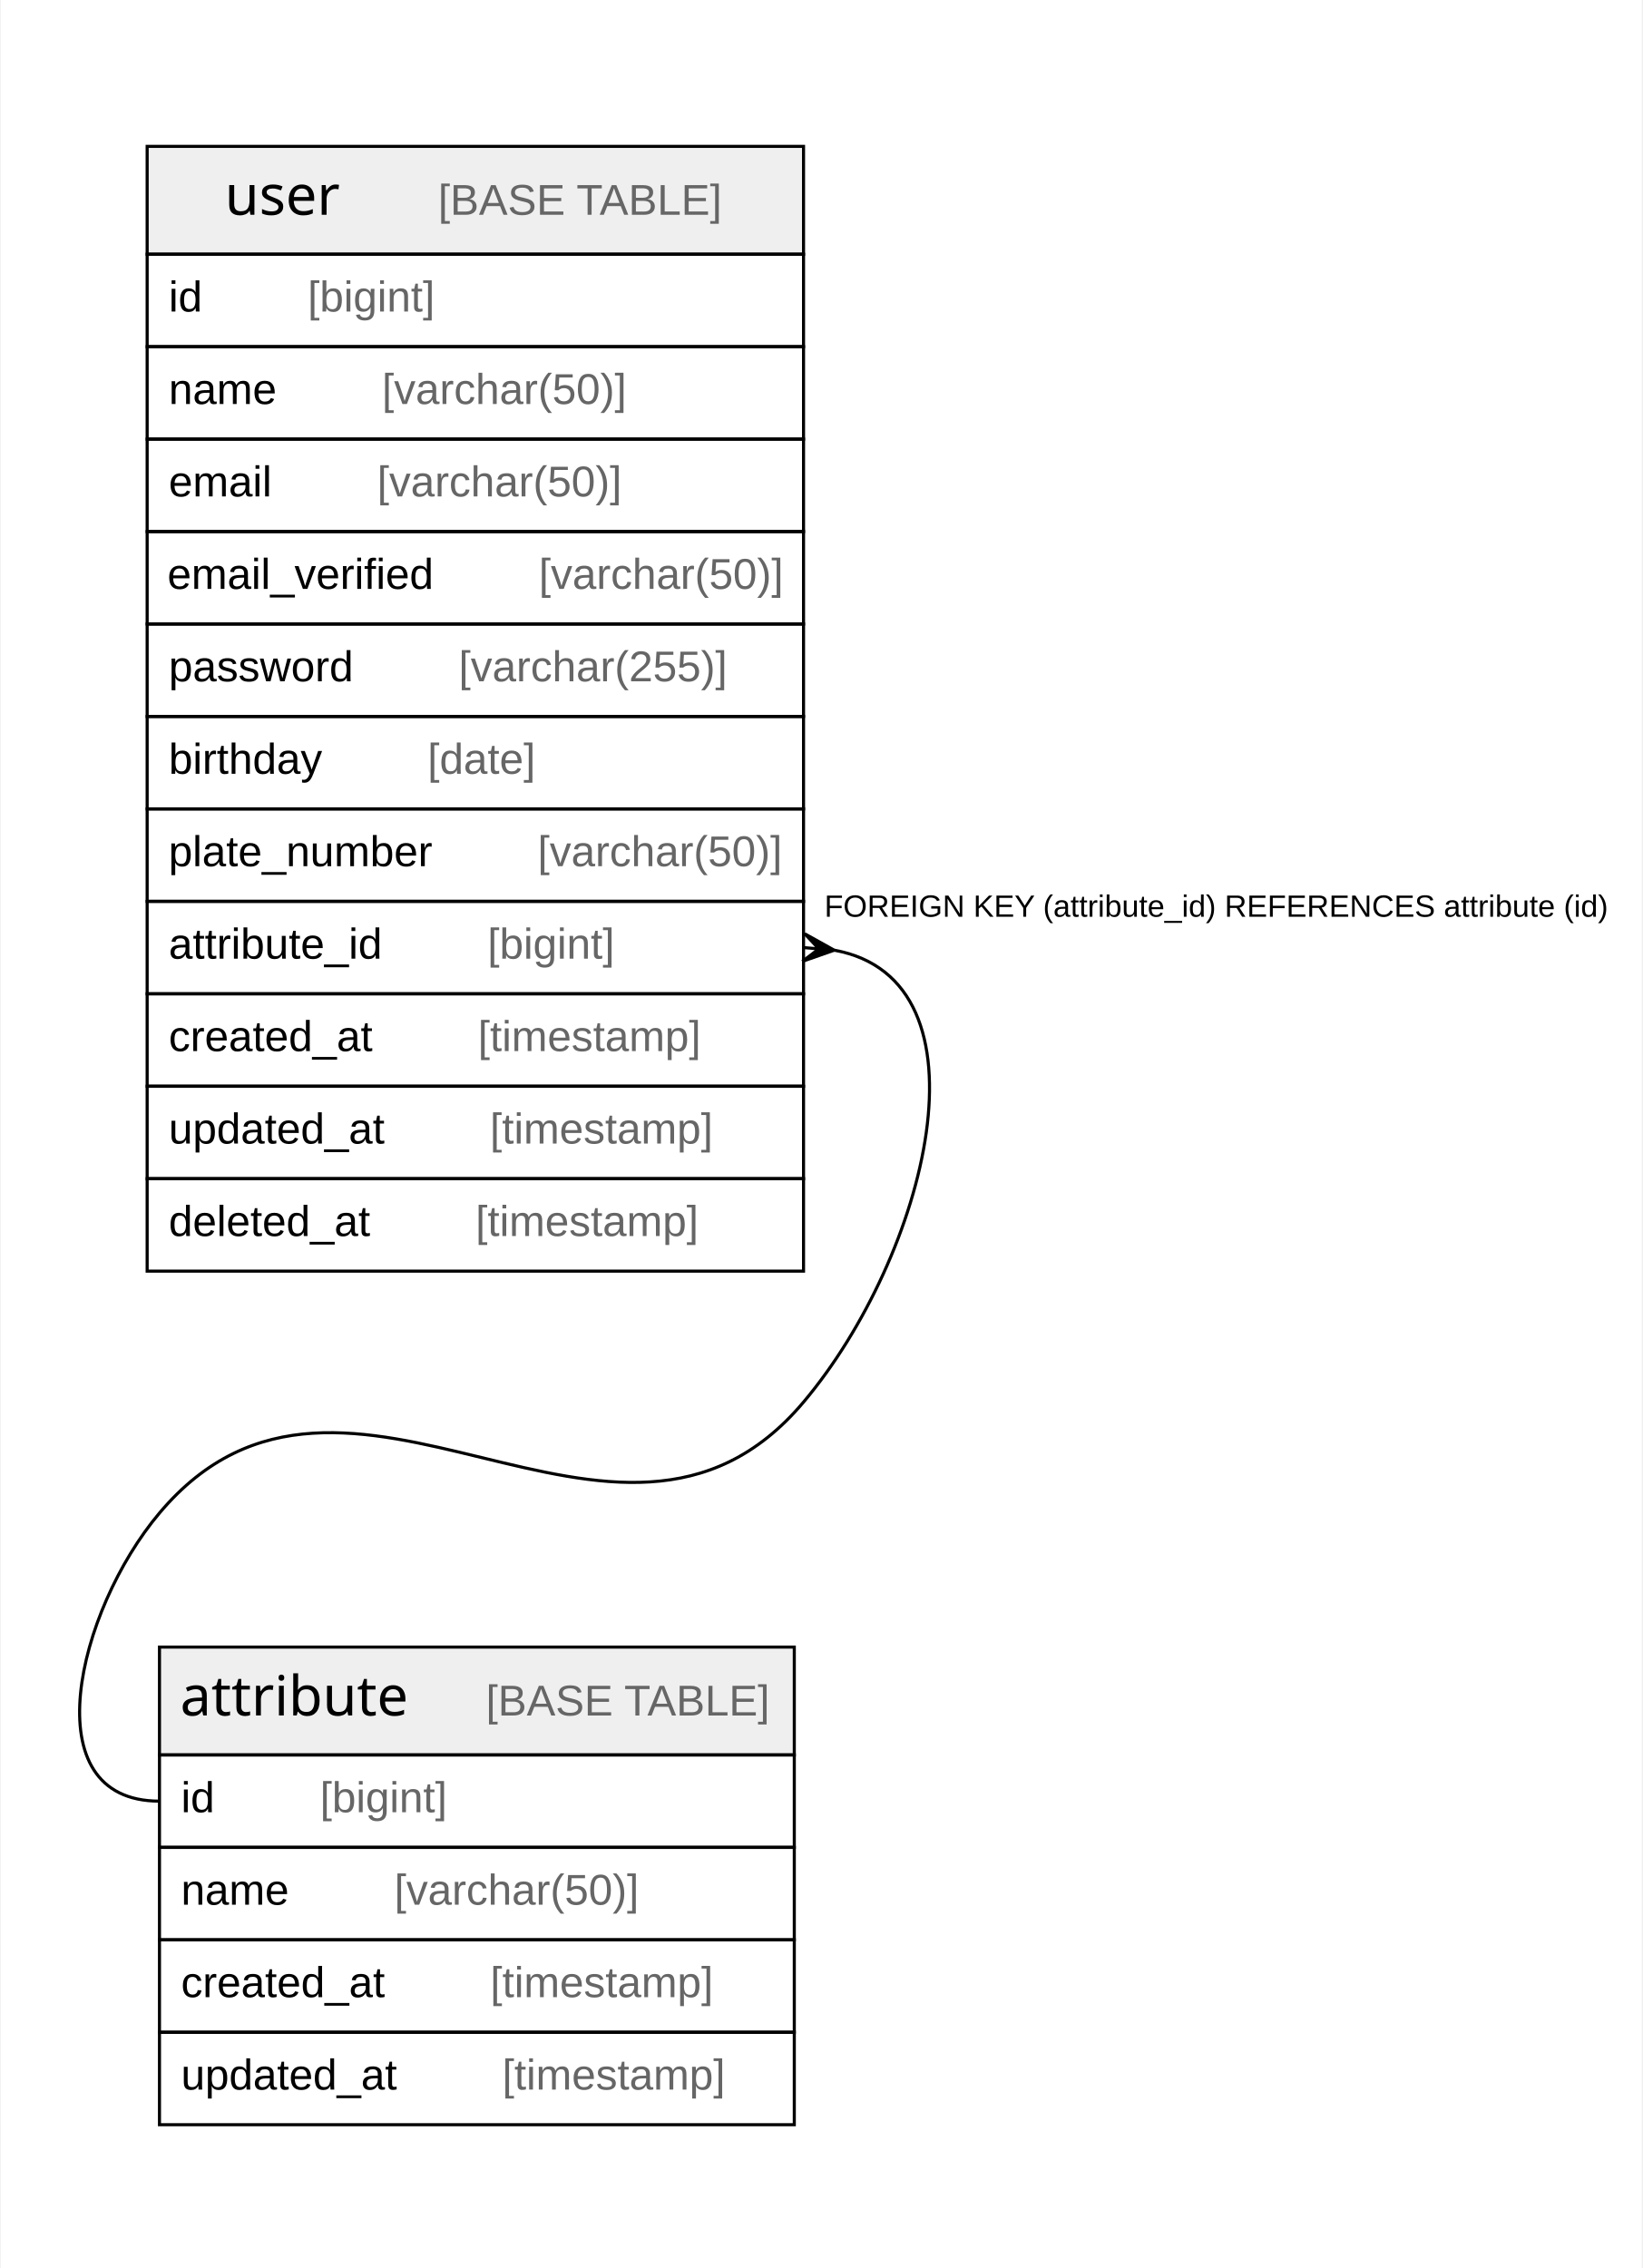
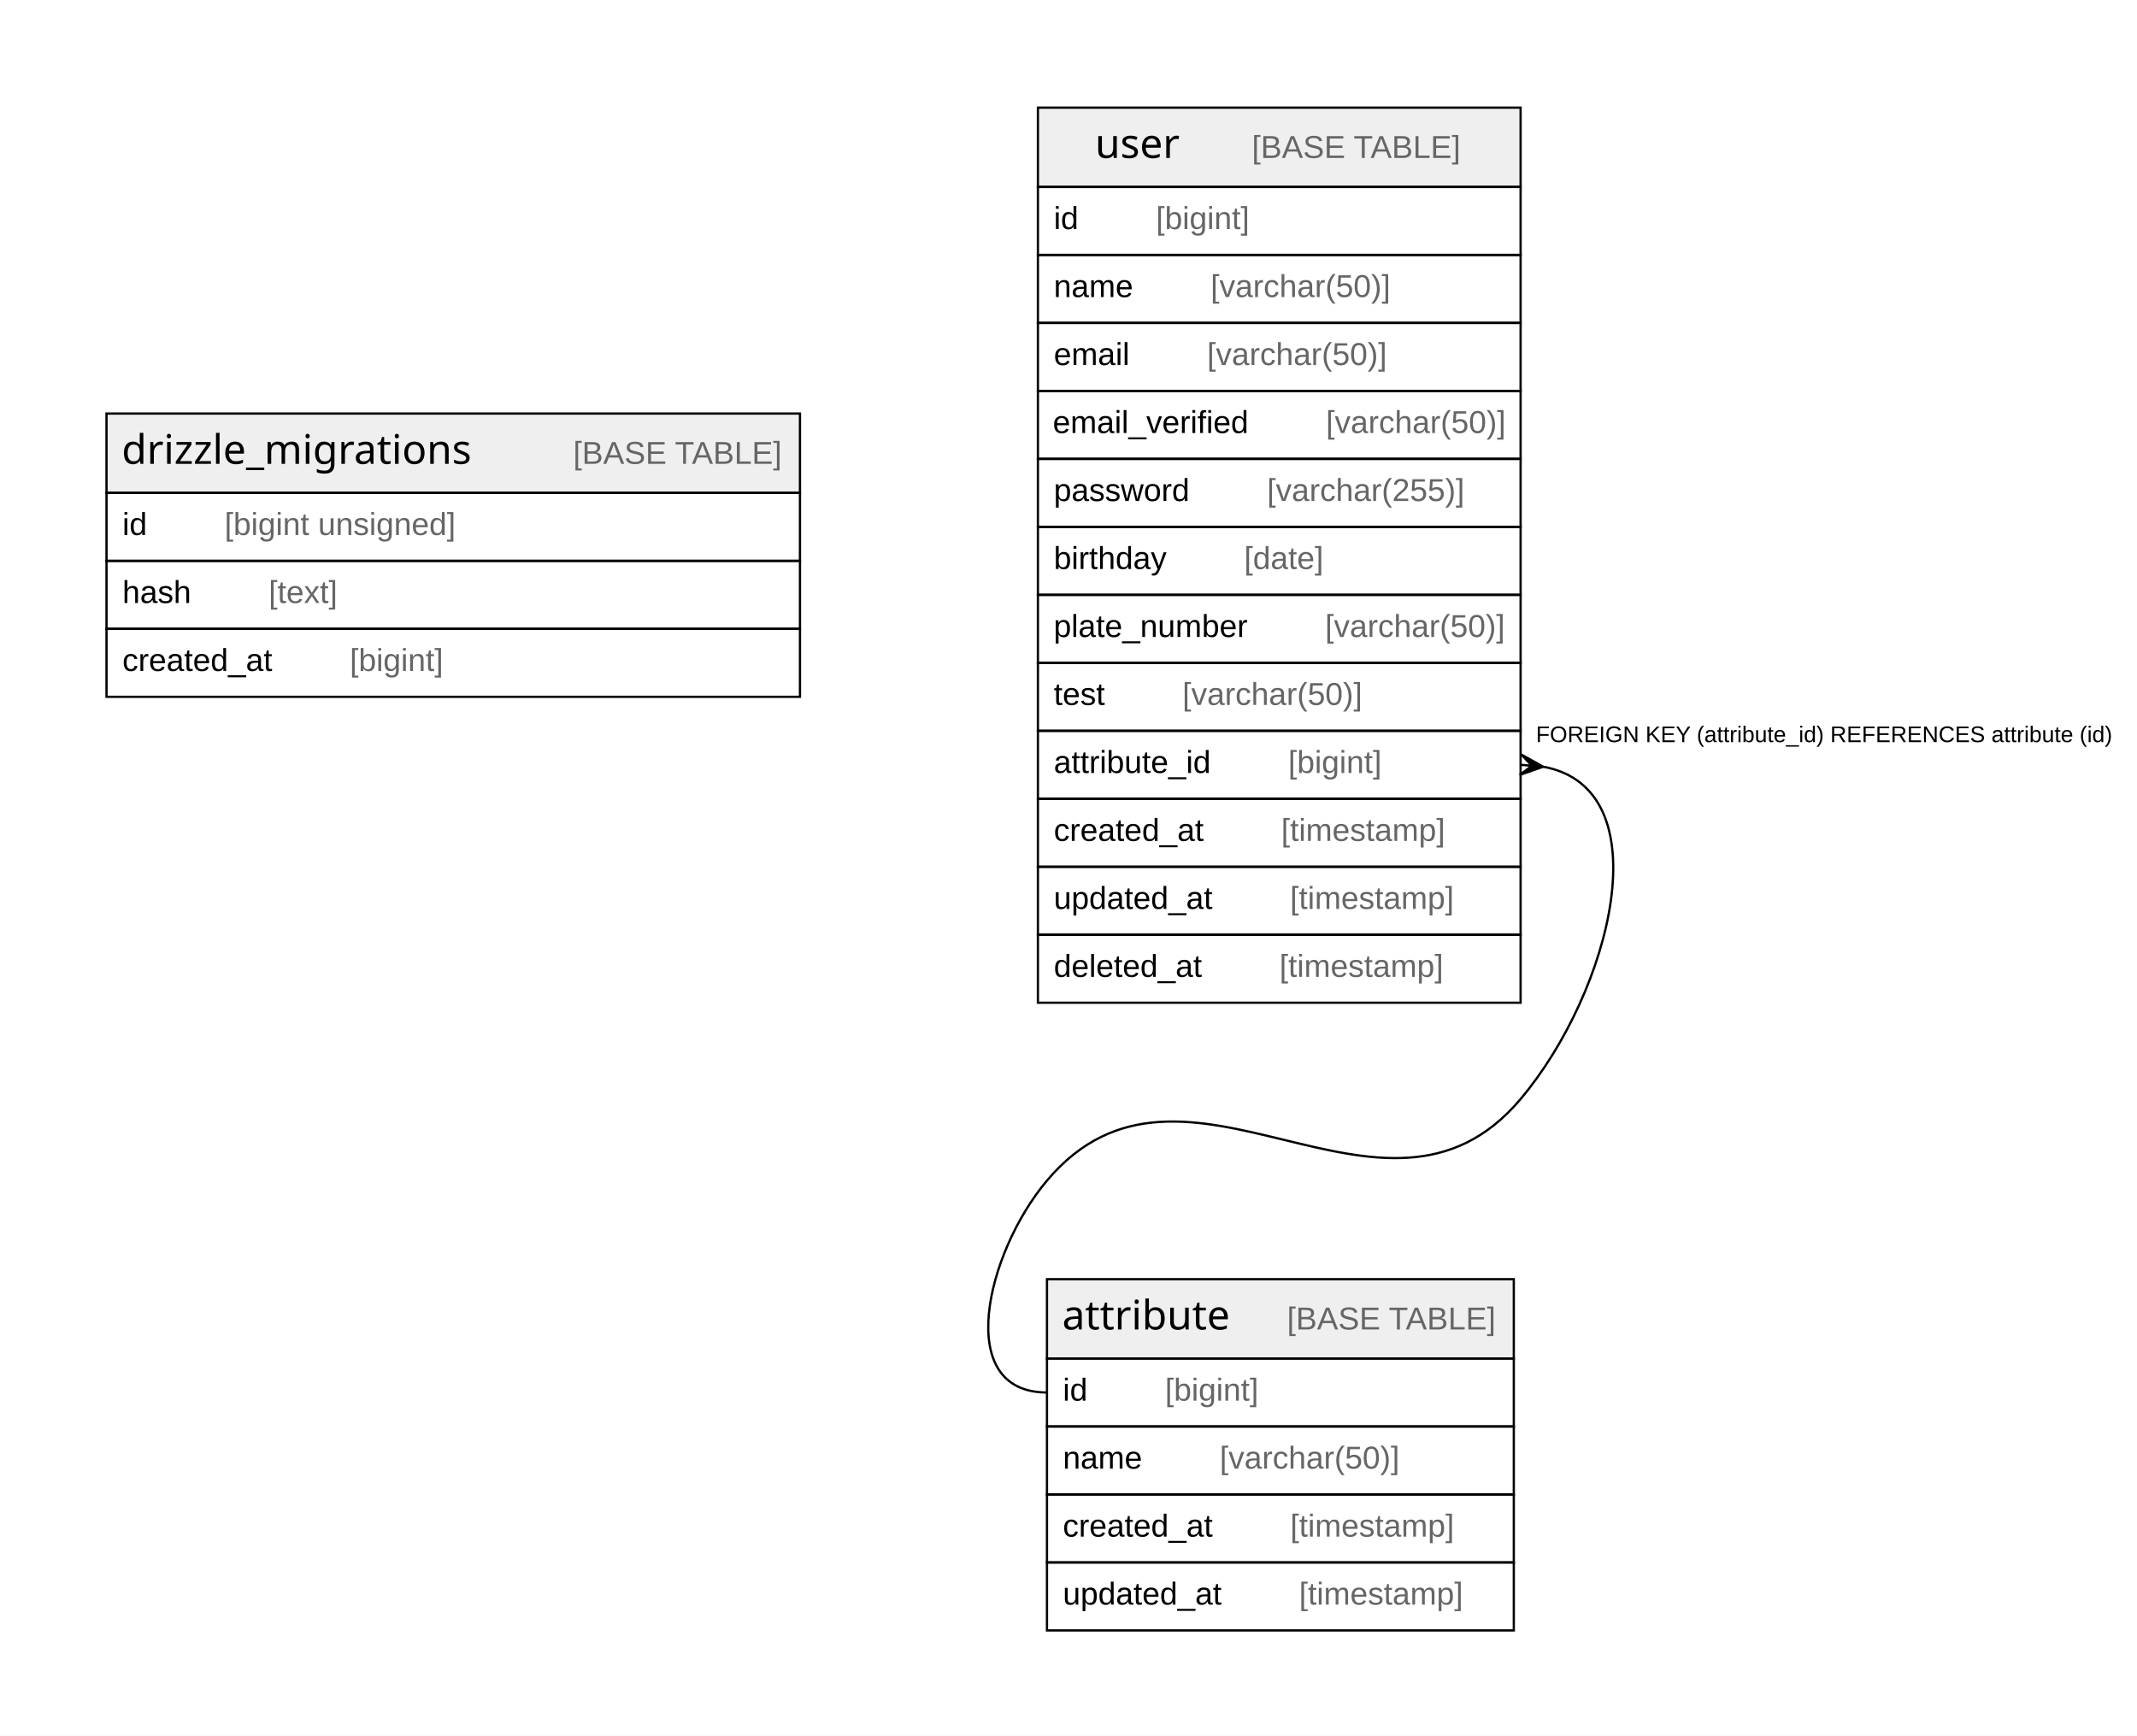
- <svg xmlns="http://www.w3.org/2000/svg" width="533pt" height="736pt" viewBox="0.00 0.00 532.50 736.00">
-   <g id="graph0" class="graph" transform="scale(1 1) rotate(0) translate(4 732)">
-     <polygon fill="#ffffff" stroke="transparent" points="-4,4 -4,-732 528.5,-732 528.5,4 -4,4" />
+ <svg xmlns="http://www.w3.org/2000/svg" width="943pt" height="766pt" viewBox="0.00 0.00 943.00 766.00">
+   <g id="graph0" class="graph" transform="scale(1 1) rotate(0) translate(4 762)">
+     <polygon fill="#ffffff" stroke="transparent" points="-4,4 -4,-762 939,-762 939,4 -4,4" />
    <g id="node1" class="node">
-       <polygon fill="#efefef" stroke="transparent" points="47.5,-162.5 47.5,-197.5 253.5,-197.5 253.5,-162.5 47.5,-162.5" />
-       <polygon fill="none" stroke="#000000" points="47.5,-162.5 47.5,-197.5 253.5,-197.5 253.5,-162.5 47.5,-162.5" />
-       <text text-anchor="start" x="54.207" y="-175.3" font-family="Arial Bold" font-size="18.00" fill="#000000">attribute</text>
-       <text text-anchor="start" x="119.225" y="-175.3" font-family="Arial" font-size="14.00" fill="#000000">    </text>
-       <text text-anchor="start" x="153.43" y="-175.3" font-family="Arial" font-size="14.00" fill="#666666">[BASE TABLE]</text>
-       <polygon fill="none" stroke="#000000" points="47.5,-132.5 47.5,-162.5 253.5,-162.5 253.5,-132.5 47.5,-132.5" />
-       <text text-anchor="start" x="54.5" y="-143.9" font-family="Arial" font-size="14.00" fill="#000000">id    </text>
-       <text text-anchor="start" x="99.594" y="-143.9" font-family="Arial" font-size="14.00" fill="#666666">[bigint]</text>
-       <polygon fill="none" stroke="#000000" points="47.5,-102.5 47.5,-132.5 253.5,-132.5 253.5,-102.5 47.5,-102.5" />
-       <text text-anchor="start" x="54.5" y="-113.9" font-family="Arial" font-size="14.00" fill="#000000">name    </text>
-       <text text-anchor="start" x="123.713" y="-113.9" font-family="Arial" font-size="14.00" fill="#666666">[varchar(50)]</text>
-       <polygon fill="none" stroke="#000000" points="47.5,-72.5 47.5,-102.5 253.5,-102.5 253.5,-72.5 47.5,-72.5" />
-       <text text-anchor="start" x="54.5" y="-83.9" font-family="Arial" font-size="14.00" fill="#000000">created_at    </text>
-       <text text-anchor="start" x="154.842" y="-83.9" font-family="Arial" font-size="14.00" fill="#666666">[timestamp]</text>
-       <polygon fill="none" stroke="#000000" points="47.5,-42.5 47.5,-72.5 253.5,-72.5 253.5,-42.5 47.5,-42.5" />
-       <text text-anchor="start" x="54.5" y="-53.9" font-family="Arial" font-size="14.00" fill="#000000">updated_at    </text>
-       <text text-anchor="start" x="158.747" y="-53.9" font-family="Arial" font-size="14.00" fill="#666666">[timestamp]</text>
+       <polygon fill="#efefef" stroke="transparent" points="43,-544.5 43,-579.5 349,-579.5 349,-544.5 43,-544.5" />
+       <polygon fill="none" stroke="#000000" points="43,-544.5 43,-579.5 349,-579.5 349,-544.5 43,-544.5" />
+       <text text-anchor="start" x="49.71" y="-557.3" font-family="Arial Bold" font-size="18.00" fill="#000000">drizzle_migrations</text>
+       <text text-anchor="start" x="214.722" y="-557.3" font-family="Arial" font-size="14.00" fill="#000000">    </text>
+       <text text-anchor="start" x="248.927" y="-557.3" font-family="Arial" font-size="14.00" fill="#666666">[BASE TABLE]</text>
+       <polygon fill="none" stroke="#000000" points="43,-514.5 43,-544.5 349,-544.5 349,-514.5 43,-514.5" />
+       <text text-anchor="start" x="50" y="-525.9" font-family="Arial" font-size="14.00" fill="#000000">id    </text>
+       <text text-anchor="start" x="95.094" y="-525.9" font-family="Arial" font-size="14.00" fill="#666666">[bigint unsigned]</text>
+       <polygon fill="none" stroke="#000000" points="43,-484.5 43,-514.5 349,-514.5 349,-484.5 43,-484.5" />
+       <text text-anchor="start" x="50" y="-495.9" font-family="Arial" font-size="14.00" fill="#000000">hash    </text>
+       <text text-anchor="start" x="114.553" y="-495.9" font-family="Arial" font-size="14.00" fill="#666666">[text]</text>
+       <polygon fill="none" stroke="#000000" points="43,-454.5 43,-484.5 349,-484.5 349,-454.5 43,-454.5" />
+       <text text-anchor="start" x="50" y="-465.9" font-family="Arial" font-size="14.00" fill="#000000">created_at    </text>
+       <text text-anchor="start" x="150.342" y="-465.9" font-family="Arial" font-size="14.00" fill="#666666">[bigint]</text>
    </g>
    <g id="node2" class="node">
-       <polygon fill="#efefef" stroke="transparent" points="43.5,-649.5 43.5,-684.5 256.5,-684.5 256.5,-649.5 43.5,-649.5" />
-       <polygon fill="none" stroke="#000000" points="43.5,-649.5 43.5,-684.5 256.5,-684.5 256.5,-649.5 43.5,-649.5" />
-       <text text-anchor="start" x="68.714" y="-662.3" font-family="Arial Bold" font-size="18.00" fill="#000000">user</text>
-       <text text-anchor="start" x="103.718" y="-662.3" font-family="Arial" font-size="14.00" fill="#000000">    </text>
-       <text text-anchor="start" x="137.923" y="-662.3" font-family="Arial" font-size="14.00" fill="#666666">[BASE TABLE]</text>
-       <polygon fill="none" stroke="#000000" points="43.5,-619.5 43.5,-649.5 256.5,-649.5 256.5,-619.5 43.5,-619.5" />
-       <text text-anchor="start" x="50.5" y="-630.9" font-family="Arial" font-size="14.00" fill="#000000">id    </text>
-       <text text-anchor="start" x="95.594" y="-630.9" font-family="Arial" font-size="14.00" fill="#666666">[bigint]</text>
-       <polygon fill="none" stroke="#000000" points="43.5,-589.5 43.5,-619.5 256.5,-619.5 256.5,-589.5 43.5,-589.5" />
-       <text text-anchor="start" x="50.5" y="-600.9" font-family="Arial" font-size="14.00" fill="#000000">name    </text>
-       <text text-anchor="start" x="119.713" y="-600.9" font-family="Arial" font-size="14.00" fill="#666666">[varchar(50)]</text>
-       <polygon fill="none" stroke="#000000" points="43.5,-559.5 43.5,-589.5 256.5,-589.5 256.5,-559.5 43.5,-559.5" />
-       <text text-anchor="start" x="50.5" y="-570.9" font-family="Arial" font-size="14.00" fill="#000000">email    </text>
-       <text text-anchor="start" x="118.144" y="-570.9" font-family="Arial" font-size="14.00" fill="#666666">[varchar(50)]</text>
-       <polygon fill="none" stroke="#000000" points="43.5,-529.5 43.5,-559.5 256.5,-559.5 256.5,-529.5 43.5,-529.5" />
-       <text text-anchor="start" x="50.062" y="-540.9" font-family="Arial" font-size="14.00" fill="#000000">email_verified    </text>
-       <text text-anchor="start" x="170.601" y="-540.9" font-family="Arial" font-size="14.00" fill="#666666">[varchar(50)]</text>
-       <polygon fill="none" stroke="#000000" points="43.5,-499.5 43.5,-529.5 256.5,-529.5 256.5,-499.5 43.5,-499.5" />
-       <text text-anchor="start" x="50.5" y="-510.9" font-family="Arial" font-size="14.00" fill="#000000">password    </text>
-       <text text-anchor="start" x="144.602" y="-510.9" font-family="Arial" font-size="14.00" fill="#666666">[varchar(255)]</text>
-       <polygon fill="none" stroke="#000000" points="43.5,-469.5 43.5,-499.5 256.5,-499.5 256.5,-469.5 43.5,-469.5" />
-       <text text-anchor="start" x="50.5" y="-480.9" font-family="Arial" font-size="14.00" fill="#000000">birthday    </text>
-       <text text-anchor="start" x="134.493" y="-480.9" font-family="Arial" font-size="14.00" fill="#666666">[date]</text>
-       <polygon fill="none" stroke="#000000" points="43.5,-439.5 43.5,-469.5 256.5,-469.5 256.5,-439.5 43.5,-439.5" />
-       <text text-anchor="start" x="50.44" y="-450.9" font-family="Arial" font-size="14.00" fill="#000000">plate_number    </text>
-       <text text-anchor="start" x="170.224" y="-450.9" font-family="Arial" font-size="14.00" fill="#666666">[varchar(50)]</text>
-       <polygon fill="none" stroke="#000000" points="43.5,-409.5 43.5,-439.5 256.5,-439.5 256.5,-409.5 43.5,-409.5" />
-       <text text-anchor="start" x="50.5" y="-420.9" font-family="Arial" font-size="14.00" fill="#000000">attribute_id    </text>
-       <text text-anchor="start" x="153.946" y="-420.9" font-family="Arial" font-size="14.00" fill="#666666">[bigint]</text>
-       <polygon fill="none" stroke="#000000" points="43.5,-379.5 43.5,-409.5 256.5,-409.5 256.5,-379.5 43.5,-379.5" />
-       <text text-anchor="start" x="50.5" y="-390.9" font-family="Arial" font-size="14.00" fill="#000000">created_at    </text>
-       <text text-anchor="start" x="150.842" y="-390.9" font-family="Arial" font-size="14.00" fill="#666666">[timestamp]</text>
-       <polygon fill="none" stroke="#000000" points="43.5,-349.5 43.5,-379.5 256.5,-379.5 256.5,-349.5 43.5,-349.5" />
-       <text text-anchor="start" x="50.5" y="-360.9" font-family="Arial" font-size="14.00" fill="#000000">updated_at    </text>
-       <text text-anchor="start" x="154.747" y="-360.9" font-family="Arial" font-size="14.00" fill="#666666">[timestamp]</text>
-       <polygon fill="none" stroke="#000000" points="43.5,-319.5 43.5,-349.5 256.5,-349.5 256.5,-319.5 43.5,-319.5" />
-       <text text-anchor="start" x="50.5" y="-330.9" font-family="Arial" font-size="14.00" fill="#000000">deleted_at    </text>
-       <text text-anchor="start" x="150.071" y="-330.9" font-family="Arial" font-size="14.00" fill="#666666">[timestamp]</text>
+       <polygon fill="#efefef" stroke="transparent" points="458,-162.5 458,-197.5 664,-197.5 664,-162.5 458,-162.5" />
+       <polygon fill="none" stroke="#000000" points="458,-162.5 458,-197.5 664,-197.5 664,-162.5 458,-162.5" />
+       <text text-anchor="start" x="464.707" y="-175.3" font-family="Arial Bold" font-size="18.00" fill="#000000">attribute</text>
+       <text text-anchor="start" x="529.725" y="-175.3" font-family="Arial" font-size="14.00" fill="#000000">    </text>
+       <text text-anchor="start" x="563.93" y="-175.3" font-family="Arial" font-size="14.00" fill="#666666">[BASE TABLE]</text>
+       <polygon fill="none" stroke="#000000" points="458,-132.5 458,-162.5 664,-162.5 664,-132.5 458,-132.5" />
+       <text text-anchor="start" x="465" y="-143.9" font-family="Arial" font-size="14.00" fill="#000000">id    </text>
+       <text text-anchor="start" x="510.094" y="-143.9" font-family="Arial" font-size="14.00" fill="#666666">[bigint]</text>
+       <polygon fill="none" stroke="#000000" points="458,-102.5 458,-132.5 664,-132.5 664,-102.5 458,-102.5" />
+       <text text-anchor="start" x="465" y="-113.9" font-family="Arial" font-size="14.00" fill="#000000">name    </text>
+       <text text-anchor="start" x="534.213" y="-113.9" font-family="Arial" font-size="14.00" fill="#666666">[varchar(50)]</text>
+       <polygon fill="none" stroke="#000000" points="458,-72.5 458,-102.5 664,-102.5 664,-72.5 458,-72.5" />
+       <text text-anchor="start" x="465" y="-83.9" font-family="Arial" font-size="14.00" fill="#000000">created_at    </text>
+       <text text-anchor="start" x="565.342" y="-83.9" font-family="Arial" font-size="14.00" fill="#666666">[timestamp]</text>
+       <polygon fill="none" stroke="#000000" points="458,-42.5 458,-72.5 664,-72.5 664,-42.5 458,-42.5" />
+       <text text-anchor="start" x="465" y="-53.9" font-family="Arial" font-size="14.00" fill="#000000">updated_at    </text>
+       <text text-anchor="start" x="569.247" y="-53.9" font-family="Arial" font-size="14.00" fill="#666666">[timestamp]</text>
+     </g>
+     <g id="node3" class="node">
+       <polygon fill="#efefef" stroke="transparent" points="454,-679.5 454,-714.5 667,-714.5 667,-679.5 454,-679.5" />
+       <polygon fill="none" stroke="#000000" points="454,-679.5 454,-714.5 667,-714.5 667,-679.5 454,-679.5" />
+       <text text-anchor="start" x="479.214" y="-692.3" font-family="Arial Bold" font-size="18.00" fill="#000000">user</text>
+       <text text-anchor="start" x="514.218" y="-692.3" font-family="Arial" font-size="14.00" fill="#000000">    </text>
+       <text text-anchor="start" x="548.423" y="-692.3" font-family="Arial" font-size="14.00" fill="#666666">[BASE TABLE]</text>
+       <polygon fill="none" stroke="#000000" points="454,-649.5 454,-679.5 667,-679.5 667,-649.5 454,-649.5" />
+       <text text-anchor="start" x="461" y="-660.9" font-family="Arial" font-size="14.00" fill="#000000">id    </text>
+       <text text-anchor="start" x="506.094" y="-660.9" font-family="Arial" font-size="14.00" fill="#666666">[bigint]</text>
+       <polygon fill="none" stroke="#000000" points="454,-619.5 454,-649.5 667,-649.5 667,-619.5 454,-619.5" />
+       <text text-anchor="start" x="461" y="-630.9" font-family="Arial" font-size="14.00" fill="#000000">name    </text>
+       <text text-anchor="start" x="530.213" y="-630.9" font-family="Arial" font-size="14.00" fill="#666666">[varchar(50)]</text>
+       <polygon fill="none" stroke="#000000" points="454,-589.5 454,-619.5 667,-619.5 667,-589.5 454,-589.5" />
+       <text text-anchor="start" x="461" y="-600.9" font-family="Arial" font-size="14.00" fill="#000000">email    </text>
+       <text text-anchor="start" x="528.644" y="-600.9" font-family="Arial" font-size="14.00" fill="#666666">[varchar(50)]</text>
+       <polygon fill="none" stroke="#000000" points="454,-559.5 454,-589.5 667,-589.5 667,-559.5 454,-559.5" />
+       <text text-anchor="start" x="460.562" y="-570.9" font-family="Arial" font-size="14.00" fill="#000000">email_verified    </text>
+       <text text-anchor="start" x="581.101" y="-570.9" font-family="Arial" font-size="14.00" fill="#666666">[varchar(50)]</text>
+       <polygon fill="none" stroke="#000000" points="454,-529.5 454,-559.5 667,-559.5 667,-529.5 454,-529.5" />
+       <text text-anchor="start" x="461" y="-540.9" font-family="Arial" font-size="14.00" fill="#000000">password    </text>
+       <text text-anchor="start" x="555.102" y="-540.9" font-family="Arial" font-size="14.00" fill="#666666">[varchar(255)]</text>
+       <polygon fill="none" stroke="#000000" points="454,-499.5 454,-529.5 667,-529.5 667,-499.5 454,-499.5" />
+       <text text-anchor="start" x="461" y="-510.9" font-family="Arial" font-size="14.00" fill="#000000">birthday    </text>
+       <text text-anchor="start" x="544.993" y="-510.9" font-family="Arial" font-size="14.00" fill="#666666">[date]</text>
+       <polygon fill="none" stroke="#000000" points="454,-469.5 454,-499.5 667,-499.5 667,-469.5 454,-469.5" />
+       <text text-anchor="start" x="460.94" y="-480.9" font-family="Arial" font-size="14.00" fill="#000000">plate_number    </text>
+       <text text-anchor="start" x="580.724" y="-480.9" font-family="Arial" font-size="14.00" fill="#666666">[varchar(50)]</text>
+       <polygon fill="none" stroke="#000000" points="454,-439.5 454,-469.5 667,-469.5 667,-439.5 454,-439.5" />
+       <text text-anchor="start" x="461" y="-450.9" font-family="Arial" font-size="14.00" fill="#000000">test    </text>
+       <text text-anchor="start" x="517.769" y="-450.9" font-family="Arial" font-size="14.00" fill="#666666">[varchar(50)]</text>
+       <polygon fill="none" stroke="#000000" points="454,-409.5 454,-439.5 667,-439.5 667,-409.5 454,-409.5" />
+       <text text-anchor="start" x="461" y="-420.9" font-family="Arial" font-size="14.00" fill="#000000">attribute_id    </text>
+       <text text-anchor="start" x="564.446" y="-420.9" font-family="Arial" font-size="14.00" fill="#666666">[bigint]</text>
+       <polygon fill="none" stroke="#000000" points="454,-379.5 454,-409.5 667,-409.5 667,-379.5 454,-379.5" />
+       <text text-anchor="start" x="461" y="-390.9" font-family="Arial" font-size="14.00" fill="#000000">created_at    </text>
+       <text text-anchor="start" x="561.342" y="-390.9" font-family="Arial" font-size="14.00" fill="#666666">[timestamp]</text>
+       <polygon fill="none" stroke="#000000" points="454,-349.5 454,-379.5 667,-379.5 667,-349.5 454,-349.5" />
+       <text text-anchor="start" x="461" y="-360.9" font-family="Arial" font-size="14.00" fill="#000000">updated_at    </text>
+       <text text-anchor="start" x="565.247" y="-360.9" font-family="Arial" font-size="14.00" fill="#666666">[timestamp]</text>
+       <polygon fill="none" stroke="#000000" points="454,-319.5 454,-349.5 667,-349.5 667,-319.5 454,-319.5" />
+       <text text-anchor="start" x="461" y="-330.9" font-family="Arial" font-size="14.00" fill="#000000">deleted_at    </text>
+       <text text-anchor="start" x="560.571" y="-330.9" font-family="Arial" font-size="14.00" fill="#666666">[timestamp]</text>
    </g>
    <g id="edge1" class="edge">
-       <path fill="none" stroke="#000000" d="M266.469,-423.65C319.449,-413.992 296.428,-324.393 256.5,-277 195.77,-204.915 108.23,-313.085 47.5,-241 20.726,-209.22 5.944,-147.5 47.5,-147.5" />
-       <polygon fill="#000000" stroke="#000000" points="266.464,-423.65 256.118,-420.016 261.482,-424.075 256.5,-424.5 256.5,-424.5 256.5,-424.5 261.482,-424.075 256.882,-428.984 266.464,-423.65 266.464,-423.65" />
-       <text text-anchor="start" x="263.271" y="-434.5" font-family="Arial" font-size="10.00" fill="#000000">FOREIGN KEY (attribute_id) REFERENCES attribute (id)</text>
+       <path fill="none" stroke="#000000" d="M676.969,-423.65C729.949,-413.992 706.928,-324.393 667,-277 606.27,-204.915 518.73,-313.085 458,-241 431.226,-209.22 416.444,-147.5 458,-147.5" />
+       <polygon fill="#000000" stroke="#000000" points="676.964,-423.65 666.618,-420.016 671.982,-424.075 667,-424.5 667,-424.5 667,-424.5 671.982,-424.075 667.382,-428.984 676.964,-423.65 676.964,-423.65" />
+       <text text-anchor="start" x="673.771" y="-434.5" font-family="Arial" font-size="10.00" fill="#000000">FOREIGN KEY (attribute_id) REFERENCES attribute (id)</text>
    </g>
  </g>
</svg>
